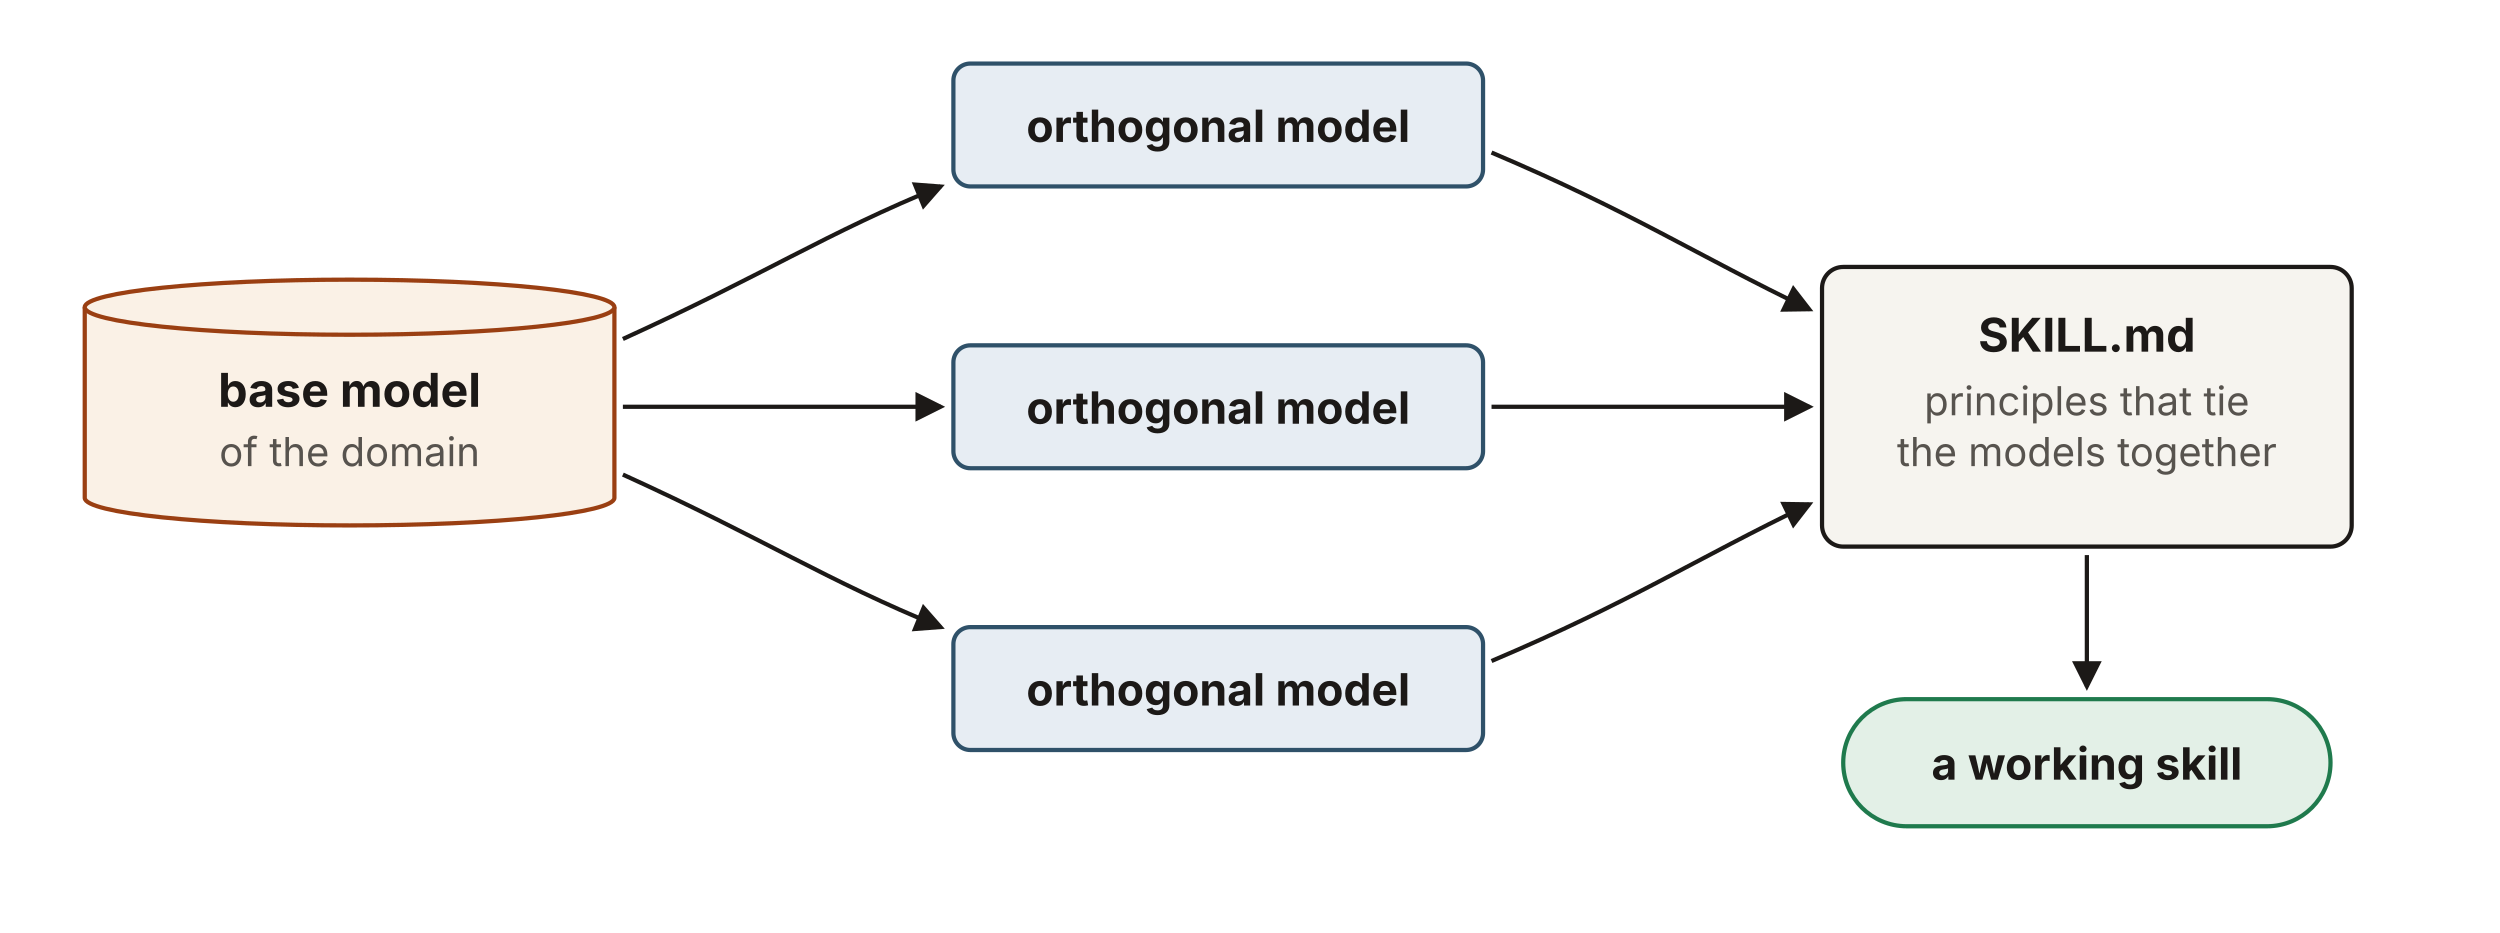
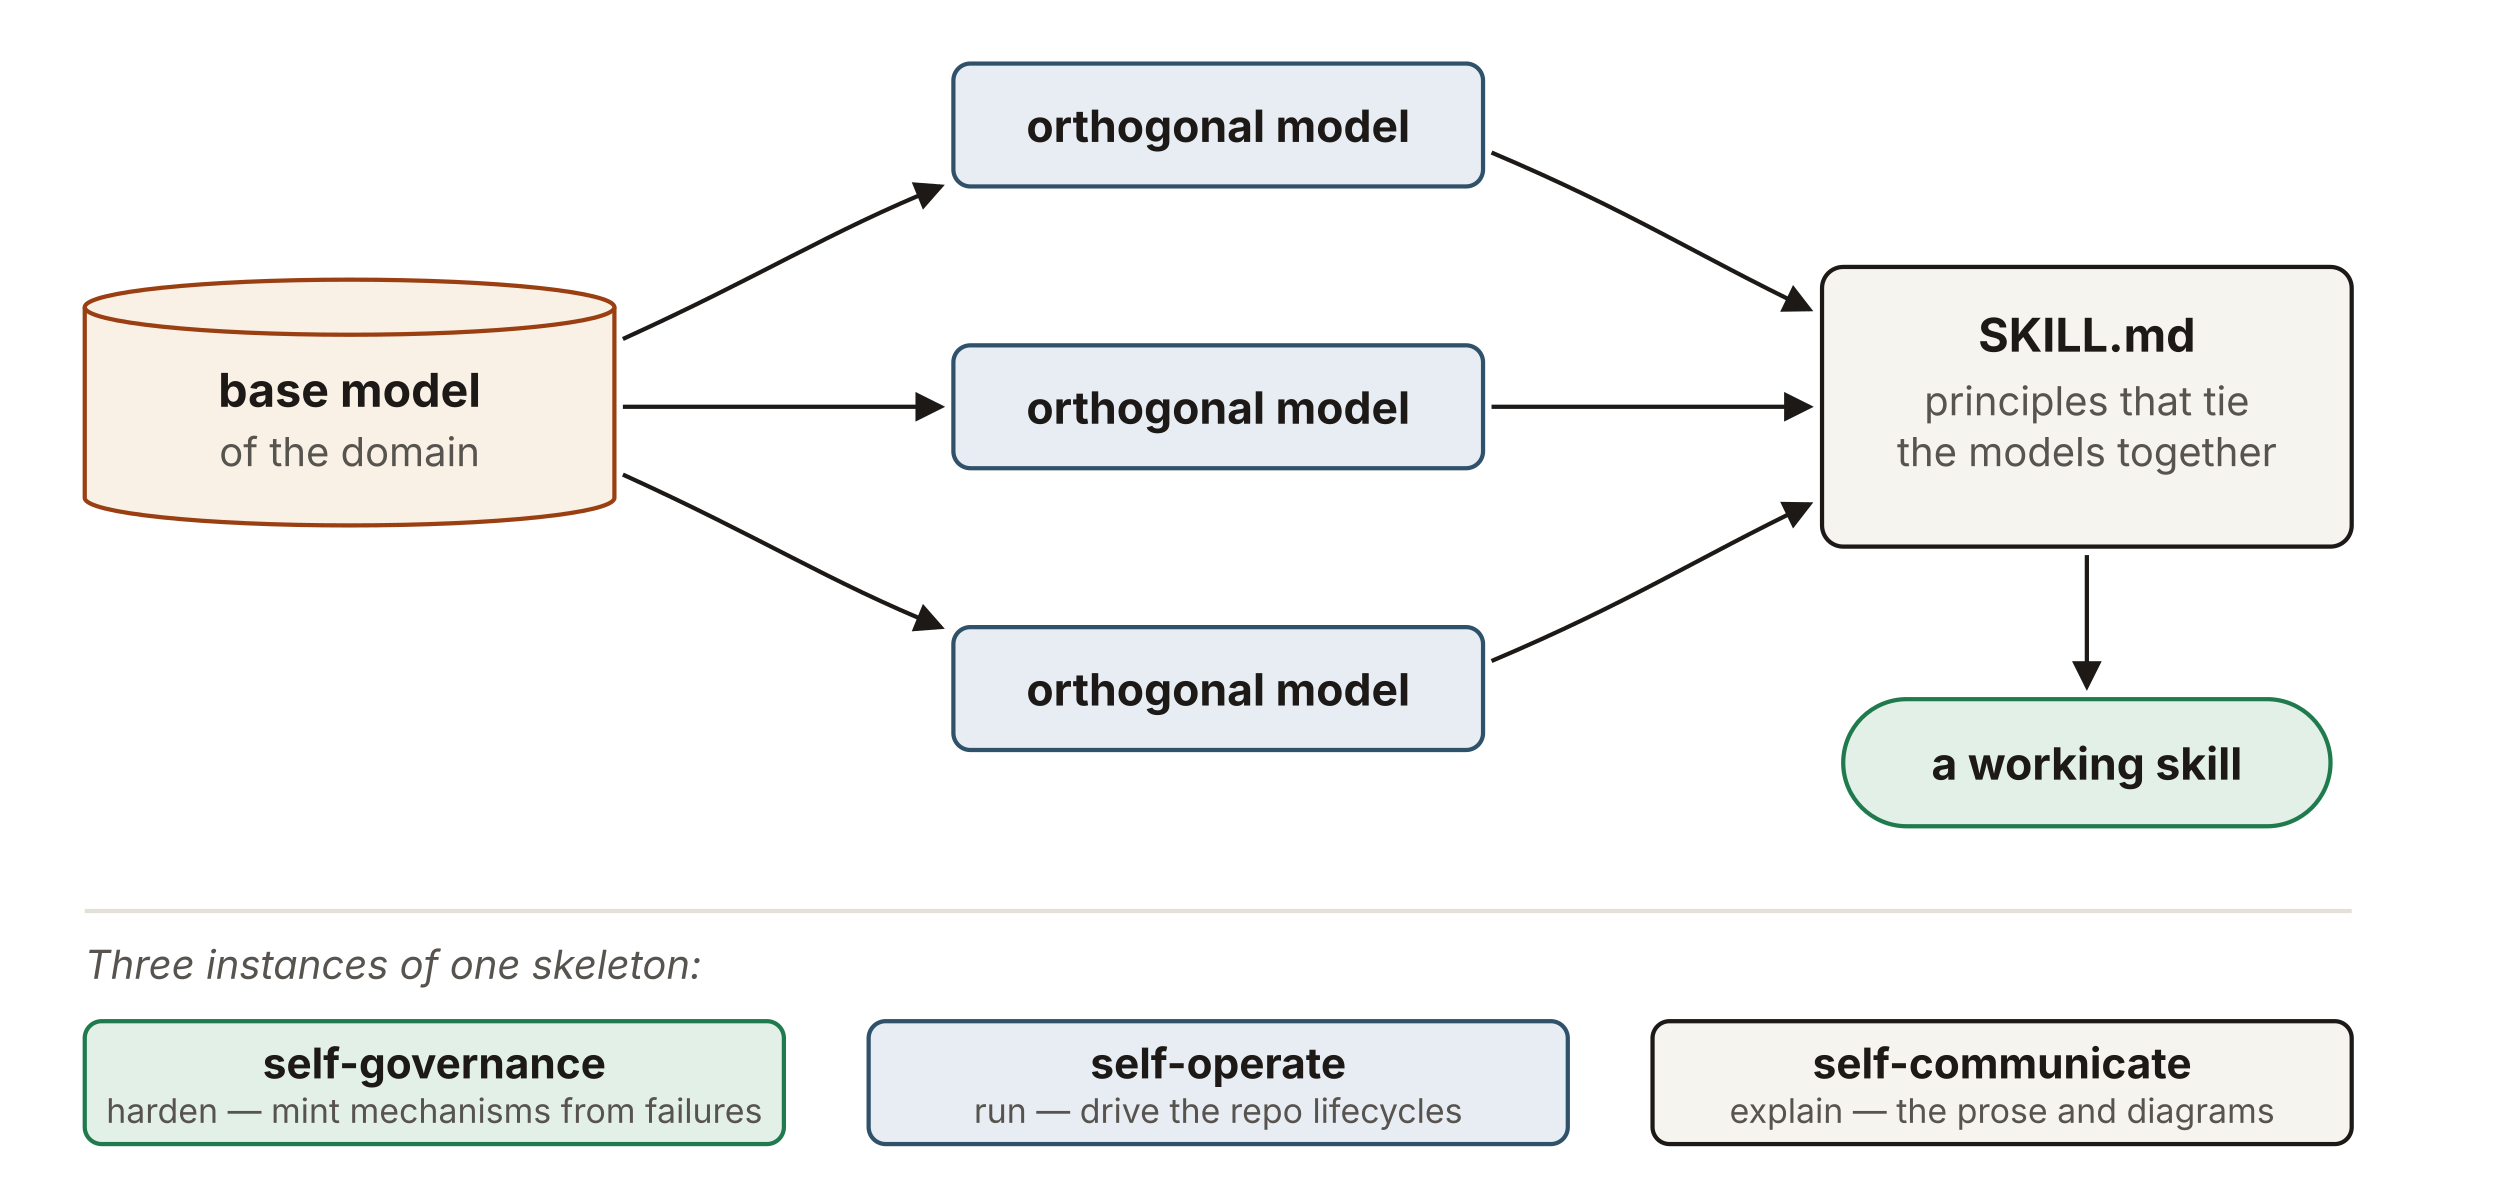
- <svg xmlns="http://www.w3.org/2000/svg" viewBox="0 0 1180 440" width="1180" height="440" role="group" aria-labelledby="srTitle srDesc" font-family="'Source Sans 3', -apple-system, 'Segoe UI', sans-serif">
+ <svg xmlns="http://www.w3.org/2000/svg" viewBox="0 0 1180 560" width="1180" height="560" role="group" aria-labelledby="srTitle srDesc" font-family="'Source Sans 3', -apple-system, 'Segoe UI', sans-serif">
  <defs>
    <marker id="sr-ah" viewBox="0 0 10 10" refX="8.5" refY="5" markerWidth="7" markerHeight="7" orient="auto-start-reverse">
      <path d="M0,0 L10,5 L0,10 z" fill="#1c1917" />
    </marker>
  </defs>
  <g>
    <path d="M 40,145 v 90 a 125,13 0 0 0 250,0 v -90" fill="#faf1e6" stroke="#9a3f12" stroke-width="2" />
    <ellipse cx="165" cy="145" rx="125" ry="13" fill="#faf1e6" stroke="#9a3f12" stroke-width="2" />
    <text x="165" y="192" text-anchor="middle" font-size="22" font-weight="700" fill="#1c1917">base model</text>
    <text x="165" y="220" text-anchor="middle" font-size="18.88" fill="#57534e">of the domain</text>
  </g>
  <g stroke="#1c1917" stroke-width="2" fill="none">
    <path d="M294,160 C360,130 390,110 444,88" marker-end="url(#sr-ah)" />
    <line x1="294" y1="192" x2="444" y2="192" marker-end="url(#sr-ah)" />
    <path d="M294,224 C360,254 390,274 444,296" marker-end="url(#sr-ah)" />
  </g>
  <g>
    <rect x="450" y="30" width="250" height="58" rx="8" fill="#e7edf3" stroke="#2f5169" stroke-width="2" />
    <text x="575" y="67" text-anchor="middle" font-size="21" font-weight="700" fill="#1c1917">orthogonal model</text>
    <rect x="450" y="163" width="250" height="58" rx="8" fill="#e7edf3" stroke="#2f5169" stroke-width="2" />
    <text x="575" y="200" text-anchor="middle" font-size="21" font-weight="700" fill="#1c1917">orthogonal model</text>
    <rect x="450" y="296" width="250" height="58" rx="8" fill="#e7edf3" stroke="#2f5169" stroke-width="2" />
    <text x="575" y="333" text-anchor="middle" font-size="21" font-weight="700" fill="#1c1917">orthogonal model</text>
  </g>
  <g stroke="#1c1917" stroke-width="2" fill="none">
    <path d="M704,72 C770,100 800,120 854,146" marker-end="url(#sr-ah)" />
    <line x1="704" y1="192" x2="854" y2="192" marker-end="url(#sr-ah)" />
    <path d="M704,312 C770,284 800,264 854,238" marker-end="url(#sr-ah)" />
  </g>
  <rect x="860" y="126" width="250" height="132" rx="10" fill="#f6f4ef" stroke="#1c1917" stroke-width="2" />
  <text x="985" y="166" text-anchor="middle" font-size="22" font-weight="700" fill="#1c1917">SKILL.md</text>
  <text x="985" y="196" text-anchor="middle" font-size="18.88" fill="#57534e">principles that tie</text>
  <text x="985" y="220" text-anchor="middle" font-size="18.88" fill="#57534e">the models together</text>
  <line x1="985" y1="262" x2="985" y2="324" stroke="#1c1917" stroke-width="2" marker-end="url(#sr-ah)" />
  <rect x="870" y="330" width="230" height="60" rx="30" fill="#e3f0e7" stroke="#1f7a4d" stroke-width="2" />
  <text x="985" y="368" text-anchor="middle" font-size="21" font-weight="700" fill="#1c1917">a working skill</text>
+   <line x1="40" y1="430" x2="1110" y2="430" stroke="#e4e0d8" stroke-width="2" />
+   <text x="40" y="462" font-size="18.88" font-style="italic" fill="#57534e">Three instances of one skeleton:</text>
+   <g>
+     <rect x="40" y="482" width="330" height="58" rx="8" fill="#e3f0e7" stroke="#1f7a4d" stroke-width="2" />
+     <text x="205" y="509" text-anchor="middle" font-size="20" font-weight="700" fill="#1c1917">self-governance</text>
+     <text x="205" y="530" text-anchor="middle" font-size="16" fill="#57534e">harden — mint mechanisms from failures</text>
+     <rect x="410" y="482" width="330" height="58" rx="8" fill="#e7edf3" stroke="#2f5169" stroke-width="2" />
+     <text x="575" y="509" text-anchor="middle" font-size="20" font-weight="700" fill="#1c1917">self-operate</text>
+     <text x="575" y="530" text-anchor="middle" font-size="16" fill="#57534e">run — drive the repo lifecycles</text>
+     <rect x="780" y="482" width="330" height="58" rx="8" fill="#f6f4ef" stroke="#1c1917" stroke-width="2" />
+     <text x="945" y="509" text-anchor="middle" font-size="20" font-weight="700" fill="#1c1917">self-communicate</text>
+     <text x="945" y="530" text-anchor="middle" font-size="16" fill="#57534e">explain — the prose and diagrams</text>
+   </g>
</svg>
